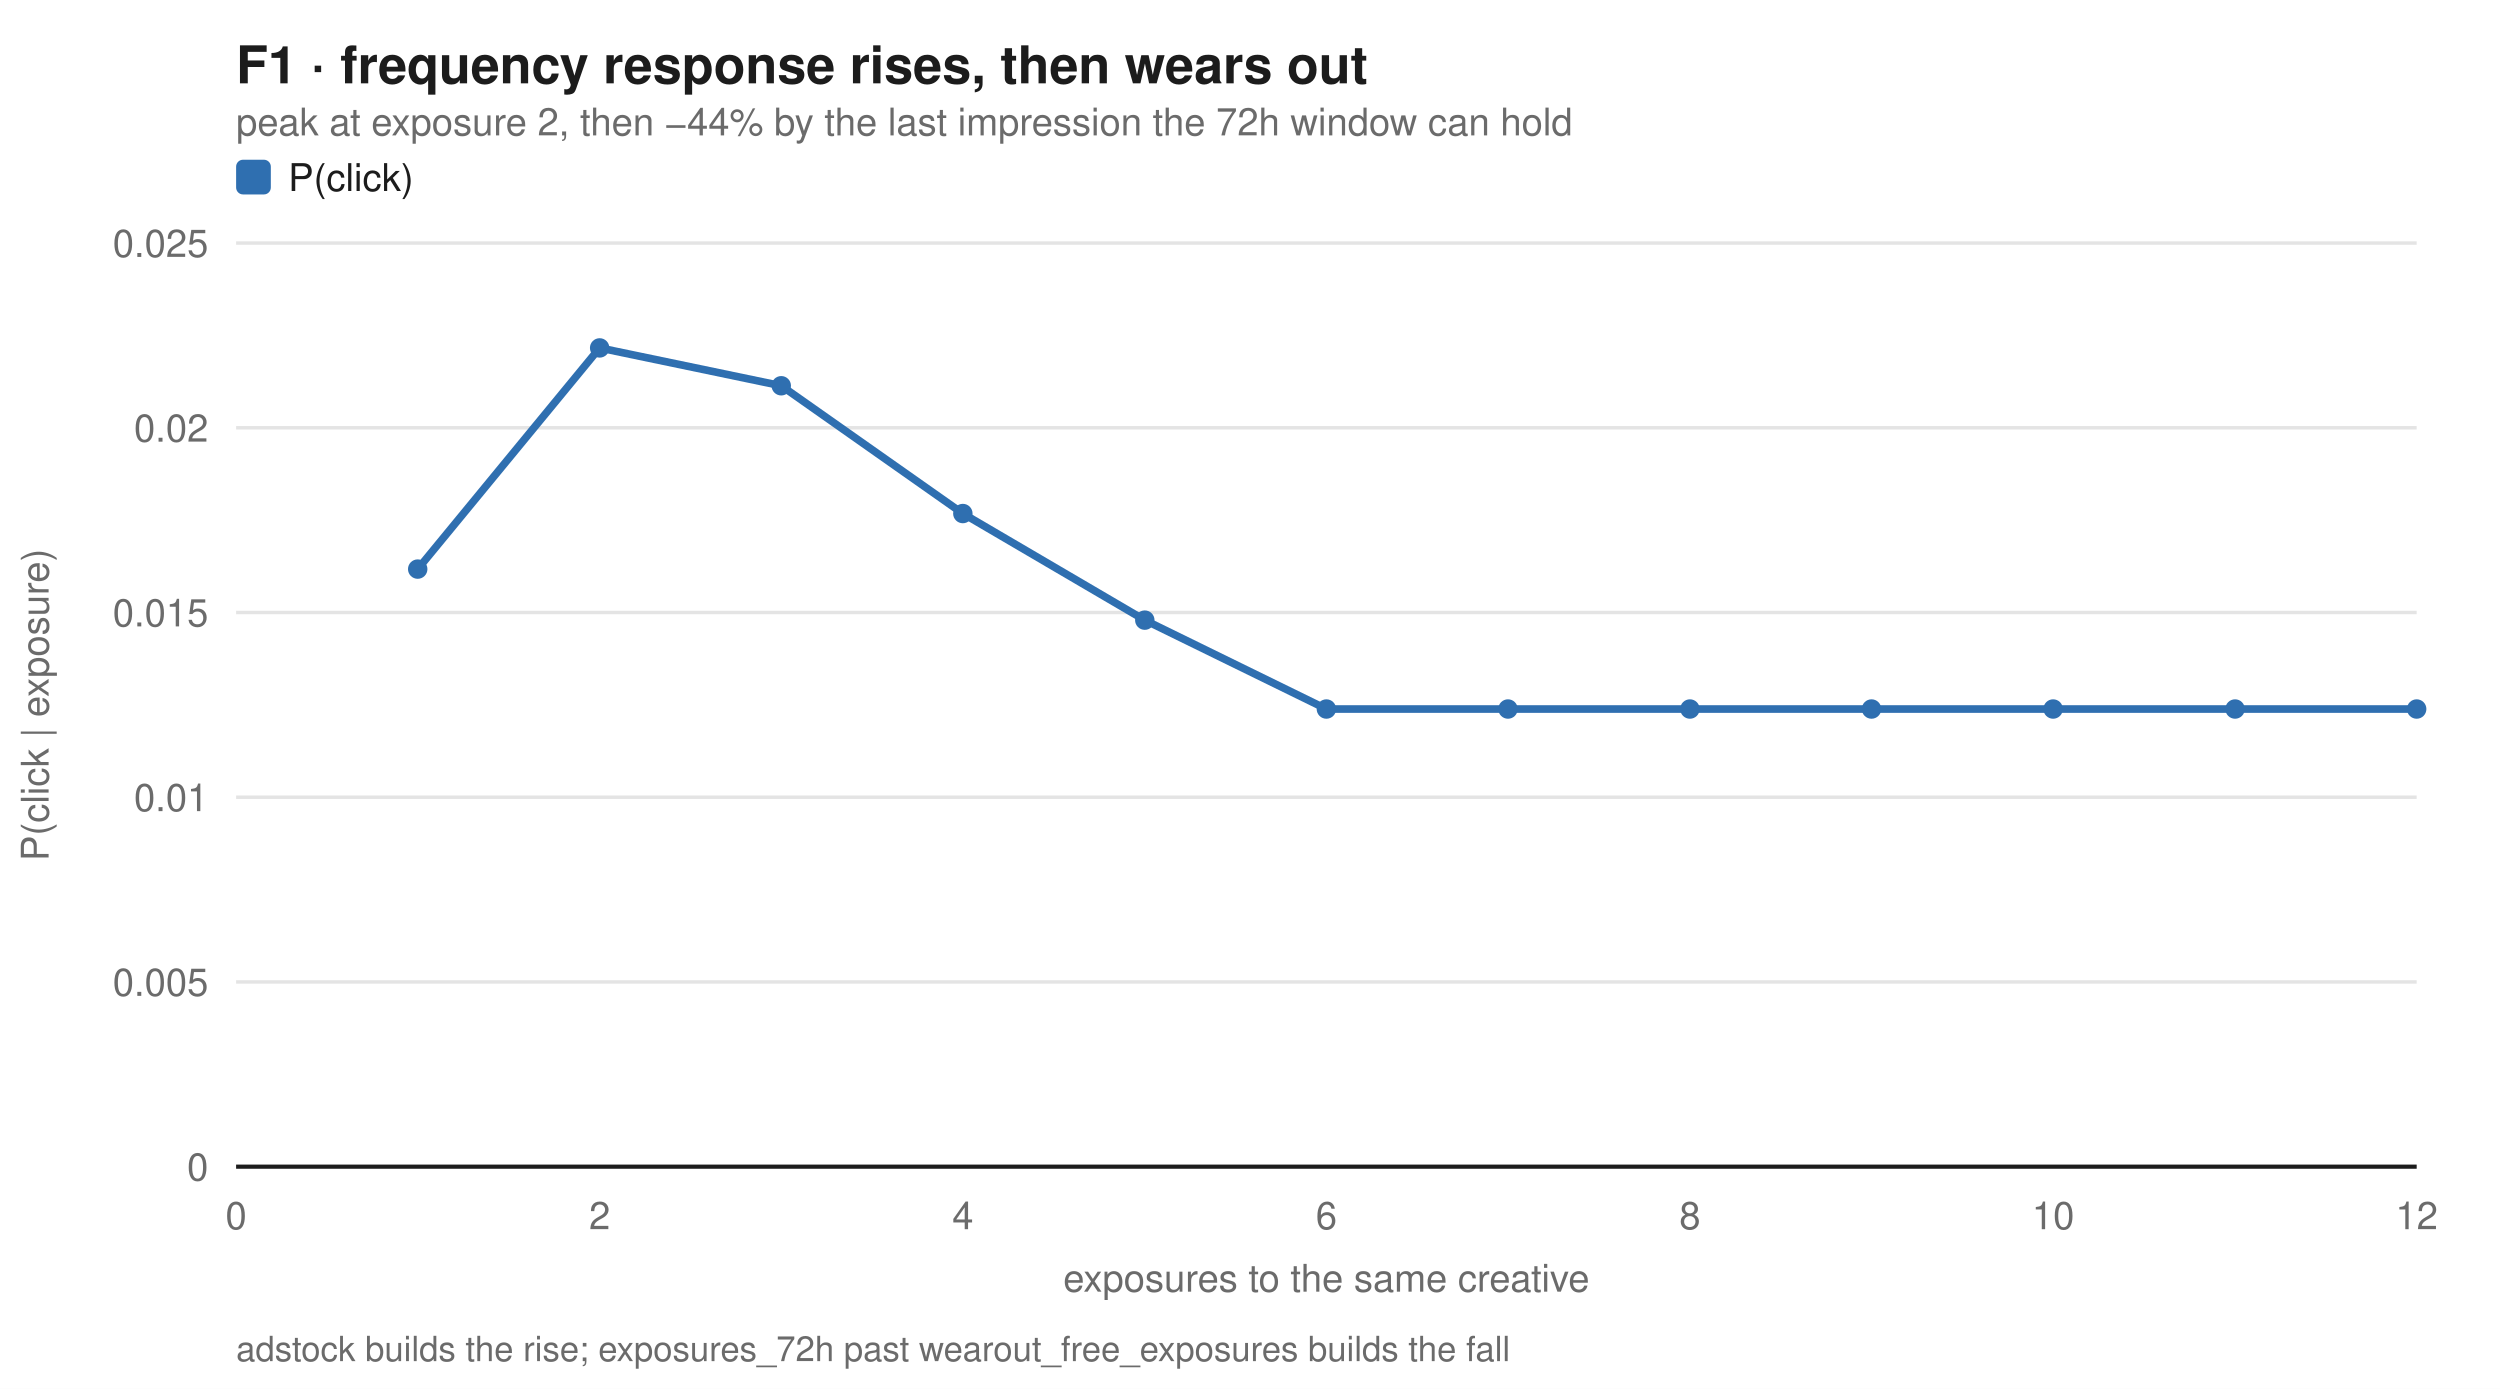
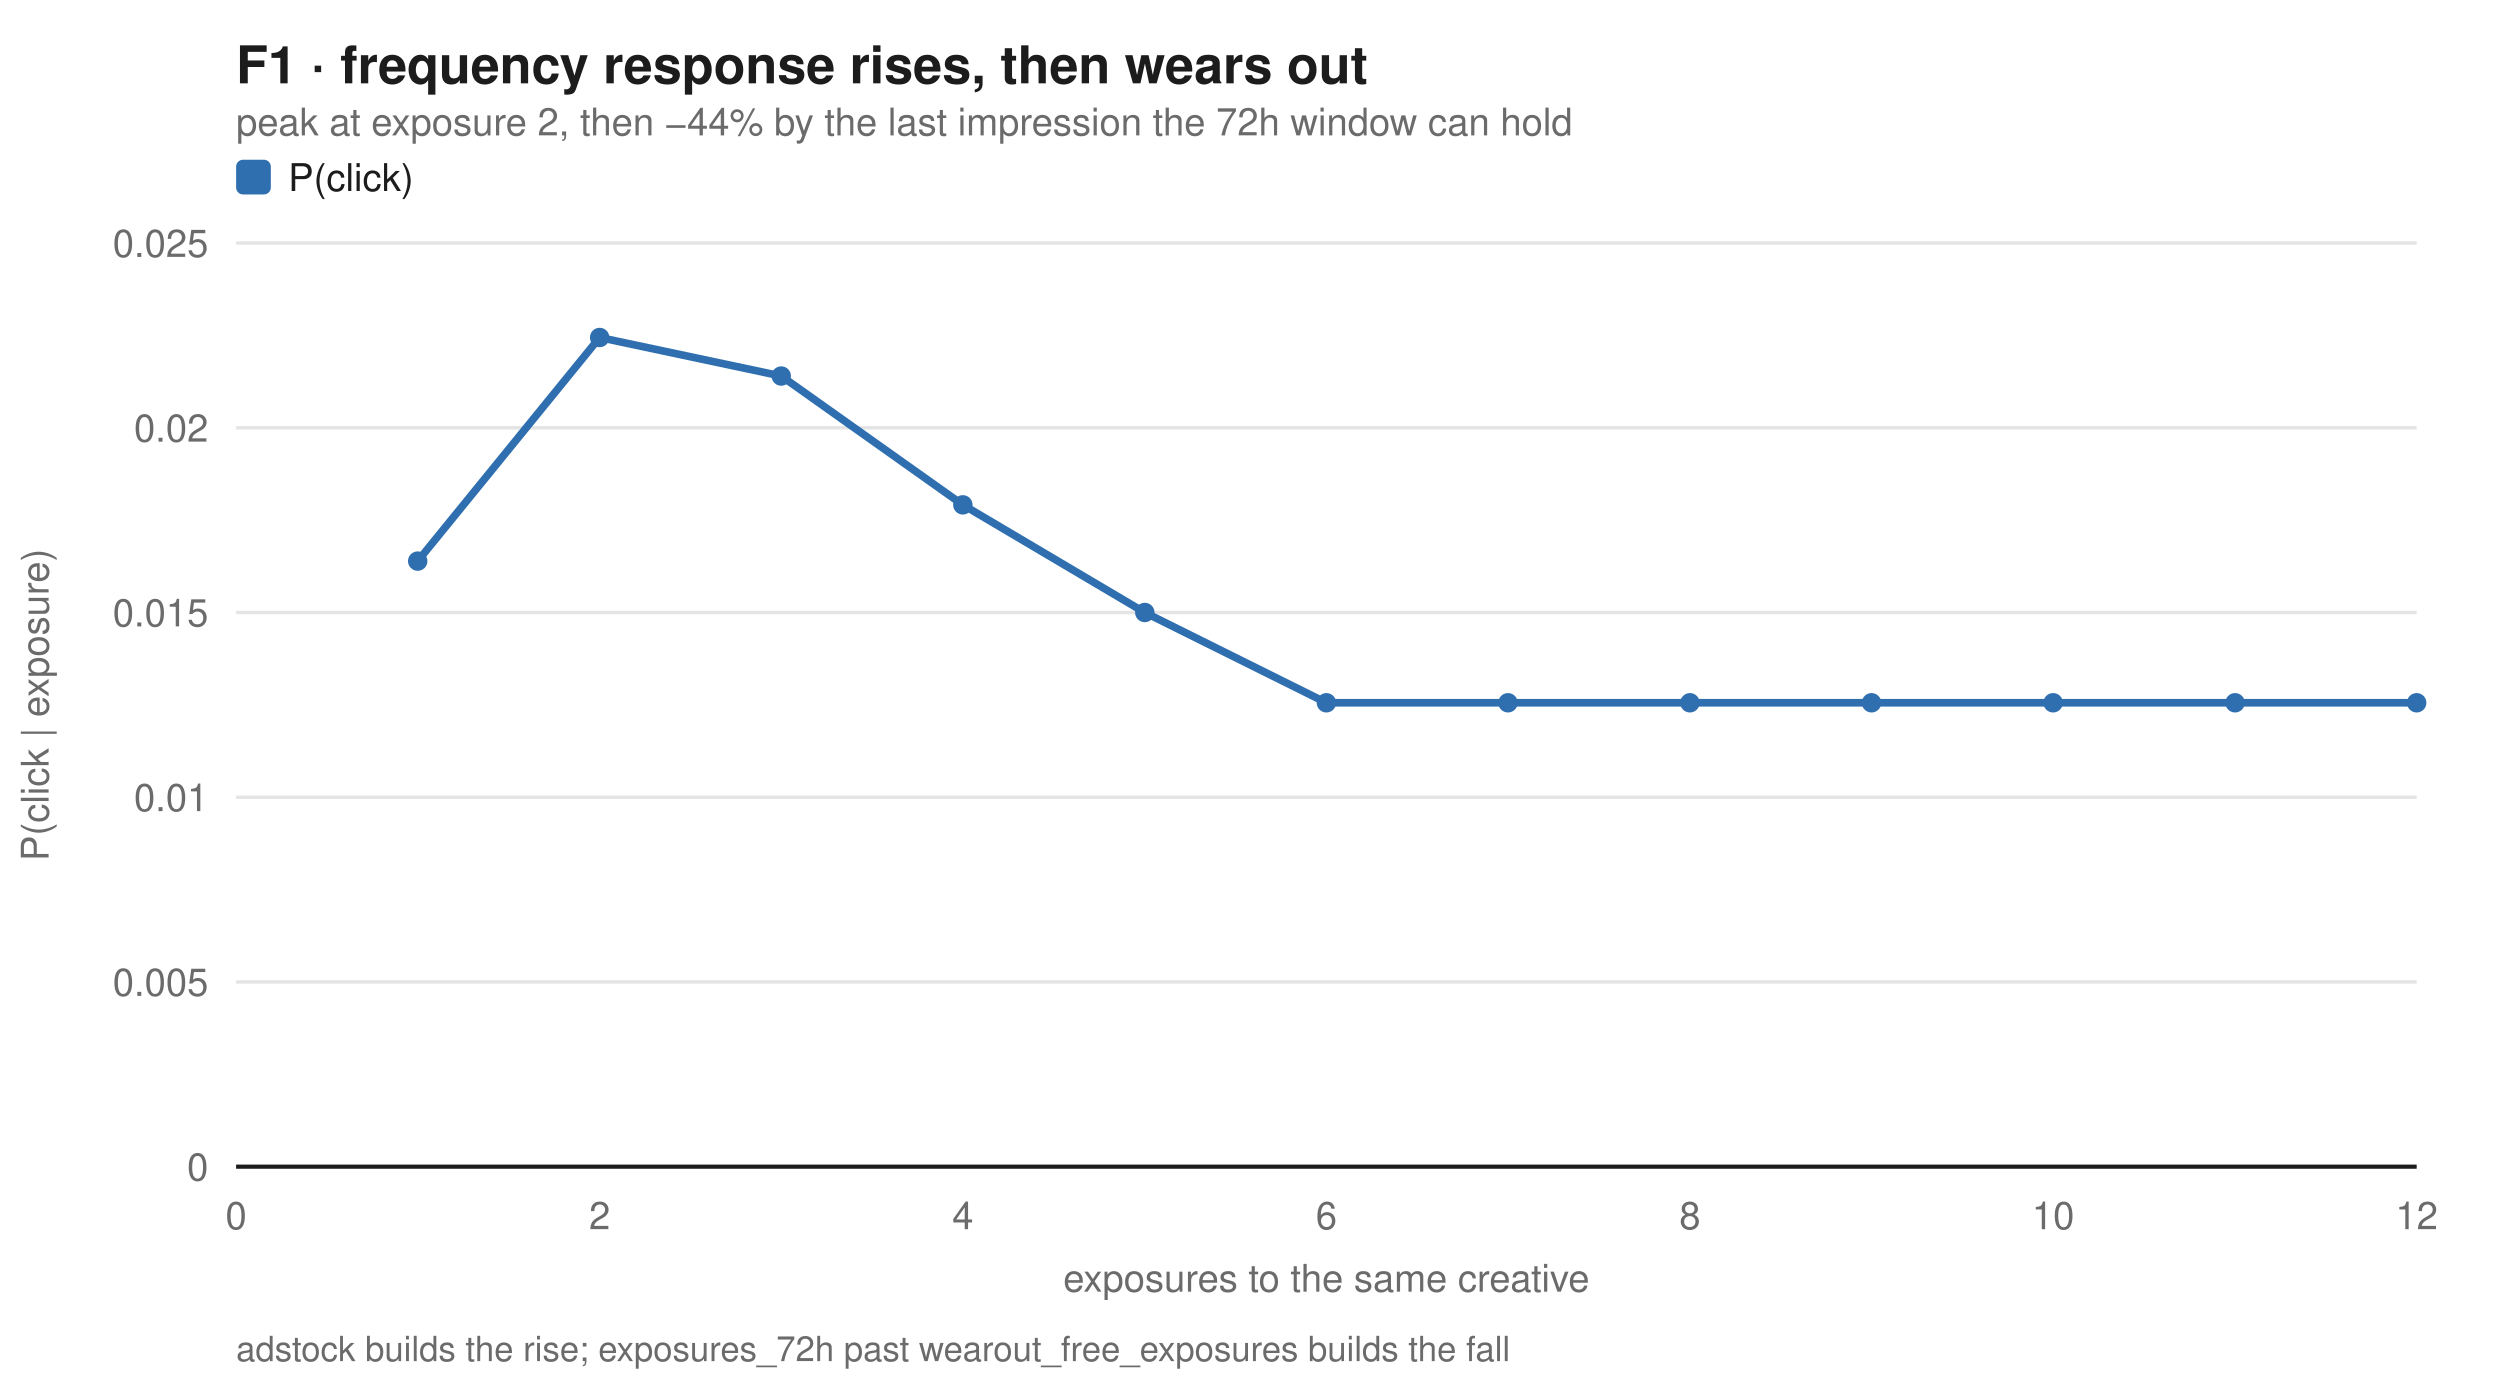
<svg xmlns="http://www.w3.org/2000/svg" width="720" height="400" viewBox="0 0 720 400" font-family="ui-sans-serif,-apple-system,Segoe UI,Helvetica,Arial,sans-serif">
  <rect width="720" height="400" fill="#ffffff" />
  <text x="68" y="24" font-size="15" font-weight="600" fill="#1c1c1c">F1 · frequency response rises, then wears out</text>
  <text x="68" y="39" font-size="11" fill="#6b6b6b">peak at exposure 2, then −44% by the last impression the 72h window can hold</text>
  <text x="14" y="203" font-size="11" fill="#6b6b6b" transform="rotate(-90 14 203)" text-anchor="middle">P(click | exposure)</text>
  <text x="382" y="372" font-size="11" fill="#6b6b6b" text-anchor="middle">exposures to the same creative</text>
  <rect x="68" y="46" width="10" height="10" fill="#2f6fb0" rx="2" />
  <text x="83" y="55" font-size="11" fill="#1c1c1c">P(click)</text>
  <line x1="68" y1="336.0" x2="696" y2="336.0" stroke="#e4e4e4" stroke-width="1" />
  <text x="60" y="340.0" text-anchor="end" font-size="11" fill="#6b6b6b">0</text>
  <line x1="68" y1="282.8" x2="696" y2="282.8" stroke="#e4e4e4" stroke-width="1" />
  <text x="60" y="286.8" text-anchor="end" font-size="11" fill="#6b6b6b">0.005</text>
  <line x1="68" y1="229.6" x2="696" y2="229.6" stroke="#e4e4e4" stroke-width="1" />
  <text x="60" y="233.6" text-anchor="end" font-size="11" fill="#6b6b6b">0.01</text>
  <line x1="68" y1="176.4" x2="696" y2="176.4" stroke="#e4e4e4" stroke-width="1" />
  <text x="60" y="180.4" text-anchor="end" font-size="11" fill="#6b6b6b">0.015</text>
  <line x1="68" y1="123.2" x2="696" y2="123.2" stroke="#e4e4e4" stroke-width="1" />
  <text x="60" y="127.2" text-anchor="end" font-size="11" fill="#6b6b6b">0.02</text>
  <line x1="68" y1="70.0" x2="696" y2="70.0" stroke="#e4e4e4" stroke-width="1" />
  <text x="60" y="74.0" text-anchor="end" font-size="11" fill="#6b6b6b">0.025</text>
  <text x="68.0" y="354" text-anchor="middle" font-size="11" fill="#6b6b6b">0</text>
  <text x="172.7" y="354" text-anchor="middle" font-size="11" fill="#6b6b6b">2</text>
  <text x="277.3" y="354" text-anchor="middle" font-size="11" fill="#6b6b6b">4</text>
  <text x="382.0" y="354" text-anchor="middle" font-size="11" fill="#6b6b6b">6</text>
  <text x="486.7" y="354" text-anchor="middle" font-size="11" fill="#6b6b6b">8</text>
  <text x="591.3" y="354" text-anchor="middle" font-size="11" fill="#6b6b6b">10</text>
  <text x="696.0" y="354" text-anchor="middle" font-size="11" fill="#6b6b6b">12</text>
  <line x1="68" y1="336" x2="696" y2="336" stroke="#1c1c1c" stroke-width="1.2" />
-   <path d="M120.3,163.9 L172.7,100.2 L225.0,111.1 L277.3,147.9 L329.7,178.6 L382.0,204.2 L434.3,204.2 L486.7,204.2 L539.0,204.2 L591.3,204.2 L643.7,204.2 L696.0,204.2" fill="none" stroke="#2f6fb0" stroke-width="2.2" stroke-linejoin="round" />
-   <circle cx="120.3" cy="163.9" r="2.8" fill="#2f6fb0" />
-   <circle cx="172.7" cy="100.2" r="2.8" fill="#2f6fb0" />
-   <circle cx="225.0" cy="111.1" r="2.8" fill="#2f6fb0" />
-   <circle cx="277.3" cy="147.9" r="2.8" fill="#2f6fb0" />
-   <circle cx="329.7" cy="178.6" r="2.8" fill="#2f6fb0" />
-   <circle cx="382.0" cy="204.2" r="2.8" fill="#2f6fb0" />
-   <circle cx="434.3" cy="204.2" r="2.8" fill="#2f6fb0" />
-   <circle cx="486.7" cy="204.2" r="2.8" fill="#2f6fb0" />
-   <circle cx="539.0" cy="204.2" r="2.8" fill="#2f6fb0" />
-   <circle cx="591.3" cy="204.2" r="2.8" fill="#2f6fb0" />
-   <circle cx="643.7" cy="204.2" r="2.8" fill="#2f6fb0" />
-   <circle cx="696.0" cy="204.2" r="2.8" fill="#2f6fb0" />
+   <path d="M120.3,161.6 L172.7,97.2 L225.0,108.3 L277.3,145.4 L329.7,176.4 L382.0,202.4 L434.3,202.4 L486.7,202.4 L539.0,202.4 L591.3,202.4 L643.7,202.4 L696.0,202.4" fill="none" stroke="#2f6fb0" stroke-width="2.2" stroke-linejoin="round" />
+   <circle cx="120.3" cy="161.6" r="2.8" fill="#2f6fb0" />
+   <circle cx="172.7" cy="97.2" r="2.8" fill="#2f6fb0" />
+   <circle cx="225.0" cy="108.3" r="2.8" fill="#2f6fb0" />
+   <circle cx="277.3" cy="145.4" r="2.8" fill="#2f6fb0" />
+   <circle cx="329.7" cy="176.4" r="2.8" fill="#2f6fb0" />
+   <circle cx="382.0" cy="202.4" r="2.8" fill="#2f6fb0" />
+   <circle cx="434.3" cy="202.4" r="2.8" fill="#2f6fb0" />
+   <circle cx="486.7" cy="202.4" r="2.8" fill="#2f6fb0" />
+   <circle cx="539.0" cy="202.4" r="2.8" fill="#2f6fb0" />
+   <circle cx="591.3" cy="202.4" r="2.8" fill="#2f6fb0" />
+   <circle cx="643.7" cy="202.4" r="2.8" fill="#2f6fb0" />
+   <circle cx="696.0" cy="202.4" r="2.8" fill="#2f6fb0" />
  <text x="68" y="392" font-size="10" fill="#6b6b6b">adstock builds the rise; exposures_72h past wearout_free_exposures builds the fall</text>
</svg>
